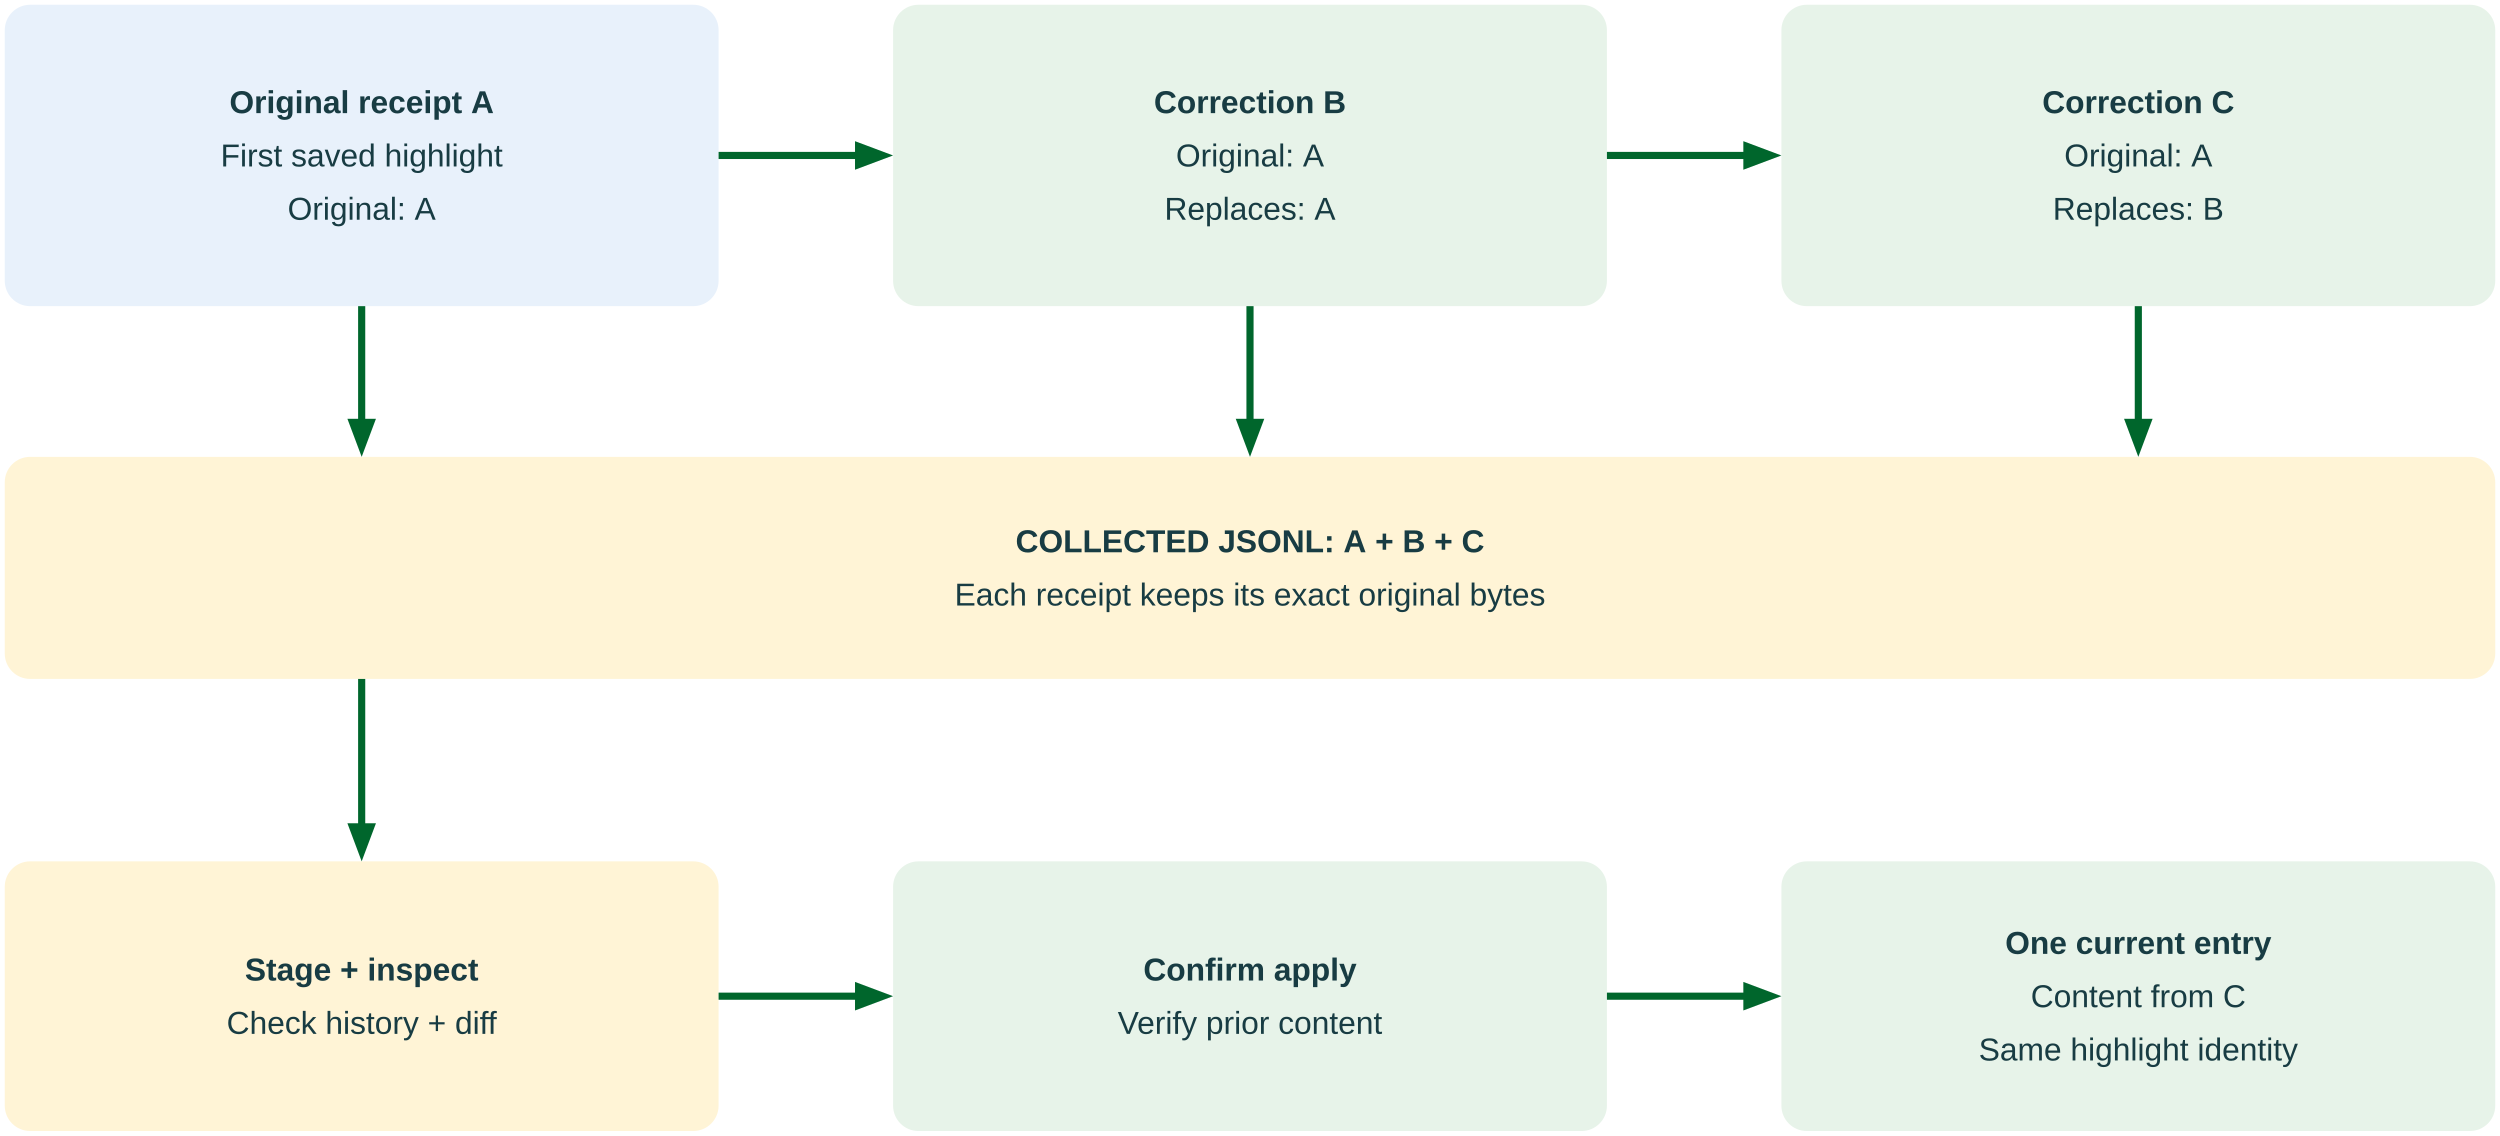
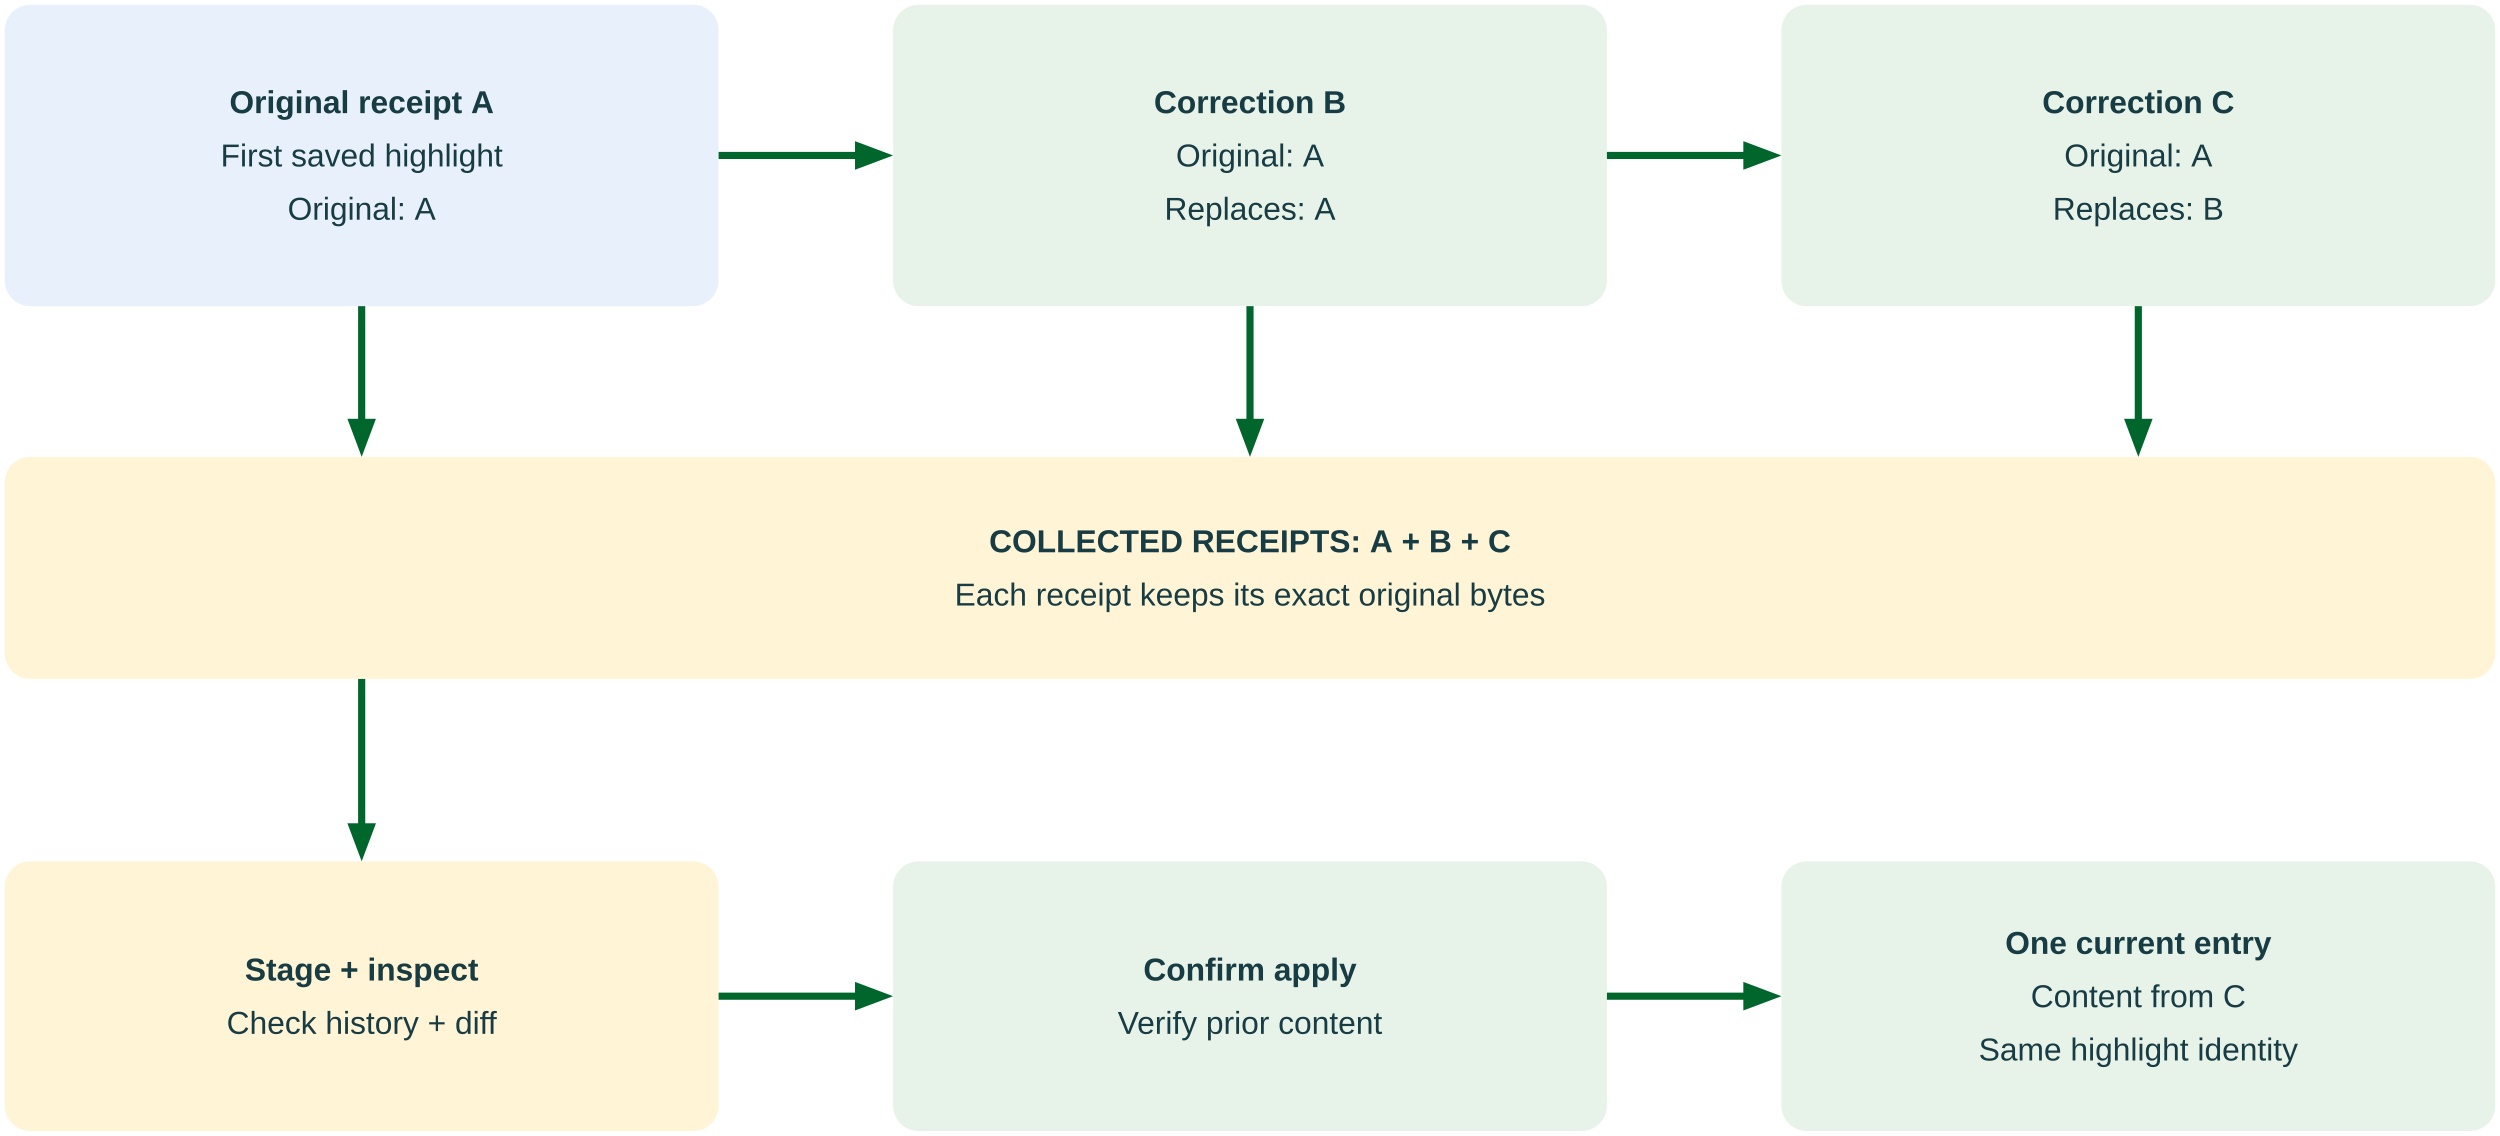
<svg xmlns="http://www.w3.org/2000/svg" style="font-size:initial;font-family:Arial,Helvetica,sans-serif;" viewBox="0 0 1134.72 515.52">
  <path d="M13.68,138.96L314.64,138.96A11.52 11.52 0 0 0 326.16 127.44L326.16,13.68A11.52 11.52 0 0 0 314.64 2.16L13.68,2.16A11.52 11.52 0 0 0 2.16 13.68L2.16,127.44A11.52 11.52 0 0 0 13.68 138.96Z" style="fill:rgb(232,241,251);stroke-width:0;stroke:rgb(24,60,67);" />
  <text x="164.16" y="46.368" text-anchor="middle" font-weight="bold" fill="rgb(24,60,67)" font-size="120%" dominant-baseline="central">Original receipt A</text>
  <text x="164.16" y="70.56" text-anchor="middle" fill="rgb(24,60,67)" font-size="120%" dominant-baseline="central">First saved highlight</text>
  <text x="164.16" y="94.752" text-anchor="middle" fill="rgb(24,60,67)" font-size="120%" dominant-baseline="central">Original: A</text>
  <path d="M416.88,138.96L717.84,138.96A11.52 11.52 0 0 0 729.36 127.44L729.36,13.68A11.52 11.52 0 0 0 717.84 2.16L416.88,2.16A11.52 11.52 0 0 0 405.36 13.68L405.36,127.44A11.52 11.52 0 0 0 416.88 138.96Z" style="fill:rgb(231,243,233);stroke-width:0;stroke:rgb(24,60,67);" />
  <text x="567.36" y="46.368" text-anchor="middle" font-weight="bold" fill="rgb(24,60,67)" font-size="120%" dominant-baseline="central">Correction B</text>
  <text x="567.36" y="70.56" text-anchor="middle" fill="rgb(24,60,67)" font-size="120%" dominant-baseline="central">Original: A</text>
  <text x="567.36" y="94.752" text-anchor="middle" fill="rgb(24,60,67)" font-size="120%" dominant-baseline="central">Replaces: A</text>
  <path d="M820.08,138.96L1121.04,138.96A11.52 11.52 0 0 0 1132.56 127.44L1132.56,13.68A11.52 11.52 0 0 0 1121.04 2.16L820.08,2.16A11.52 11.52 0 0 0 808.56 13.68L808.56,127.44A11.52 11.52 0 0 0 820.08 138.96Z" style="fill:rgb(231,243,233);stroke-width:0;stroke:rgb(24,60,67);" />
  <text x="970.56" y="46.368" text-anchor="middle" font-weight="bold" fill="rgb(24,60,67)" font-size="120%" dominant-baseline="central">Correction C</text>
  <text x="970.56" y="70.56" text-anchor="middle" fill="rgb(24,60,67)" font-size="120%" dominant-baseline="central">Original: A</text>
  <text x="970.56" y="94.752" text-anchor="middle" fill="rgb(24,60,67)" font-size="120%" dominant-baseline="central">Replaces: B</text>
  <polygon points="405.36,70.56 388.08,77.04 388.08,64.08" style="fill:rgb(0,102,44)" />
  <path d="M326.16,70.56L396.72,70.56" style="fill:none;stroke-width:3.24;stroke:rgb(0,102,44);" />
  <polygon points="808.56,70.56 791.28,77.04 791.28,64.08" style="fill:rgb(0,102,44)" />
  <path d="M729.36,70.56L799.92,70.56" style="fill:none;stroke-width:3.24;stroke:rgb(0,102,44);" />
  <path d="M13.68,308.16L1121.04,308.16A11.52 11.52 0 0 0 1132.56 296.64L1132.56,218.88A11.52 11.52 0 0 0 1121.04 207.36L13.68,207.36A11.52 11.52 0 0 0 2.16 218.88L2.16,296.64A11.52 11.52 0 0 0 13.68 308.16Z" style="fill:rgb(255,244,214);stroke-width:0;stroke:rgb(24,60,67);" />
-   <text x="567.36" y="245.664" text-anchor="middle" font-weight="bold" fill="rgb(24,60,67)" font-size="120%" dominant-baseline="central">COLLECTED JSONL: A + B + C</text>
+   <text x="567.36" y="245.664" text-anchor="middle" font-weight="bold" fill="rgb(24,60,67)" font-size="120%" dominant-baseline="central">COLLECTED RECEIPTS: A + B + C</text>
  <text x="567.36" y="269.856" text-anchor="middle" fill="rgb(24,60,67)" font-size="120%" dominant-baseline="central">Each receipt keeps its exact original bytes</text>
  <polygon points="164.16,207.36 157.68,190.08 170.64,190.08" style="fill:rgb(0,102,44)" />
  <path d="M164.16,138.96L164.16,198.72" style="fill:none;stroke-width:3.24;stroke:rgb(0,102,44);" />
  <polygon points="567.36,207.36 560.88,190.08 573.84,190.08" style="fill:rgb(0,102,44)" />
  <path d="M567.36,138.96L567.36,198.72" style="fill:none;stroke-width:3.24;stroke:rgb(0,102,44);" />
  <polygon points="970.56,207.36 964.08,190.08 977.04,190.08" style="fill:rgb(0,102,44)" />
  <path d="M970.56,138.96L970.56,198.72" style="fill:none;stroke-width:3.24;stroke:rgb(0,102,44);" />
  <path d="M13.68,513.36L314.64,513.36A11.52 11.52 0 0 0 326.16 501.84L326.16,402.48A11.52 11.52 0 0 0 314.64 390.96L13.68,390.96A11.52 11.52 0 0 0 2.16 402.48L2.16,501.84A11.52 11.52 0 0 0 13.68 513.36Z" style="fill:rgb(255,244,214);stroke-width:0;stroke:rgb(24,60,67);" />
  <text x="164.16" y="440.064" text-anchor="middle" font-weight="bold" fill="rgb(24,60,67)" font-size="120%" dominant-baseline="central">Stage + inspect</text>
  <text x="164.16" y="464.256" text-anchor="middle" fill="rgb(24,60,67)" font-size="120%" dominant-baseline="central">Check history + diff</text>
  <path d="M416.88,513.36L717.84,513.36A11.52 11.52 0 0 0 729.36 501.84L729.36,402.48A11.52 11.52 0 0 0 717.84 390.96L416.88,390.96A11.52 11.52 0 0 0 405.36 402.48L405.36,501.84A11.52 11.52 0 0 0 416.88 513.36Z" style="fill:rgb(231,243,233);stroke-width:0;stroke:rgb(24,60,67);" />
  <text x="567.36" y="440.064" text-anchor="middle" font-weight="bold" fill="rgb(24,60,67)" font-size="120%" dominant-baseline="central">Confirm apply</text>
  <text x="567.36" y="464.256" text-anchor="middle" fill="rgb(24,60,67)" font-size="120%" dominant-baseline="central">Verify prior content</text>
  <path d="M820.08,513.36L1121.04,513.36A11.52 11.52 0 0 0 1132.56 501.84L1132.56,402.48A11.52 11.52 0 0 0 1121.04 390.96L820.08,390.96A11.52 11.52 0 0 0 808.56 402.48L808.56,501.84A11.52 11.52 0 0 0 820.08 513.36Z" style="fill:rgb(231,243,233);stroke-width:0;stroke:rgb(24,60,67);" />
  <text x="970.56" y="427.968" text-anchor="middle" font-weight="bold" fill="rgb(24,60,67)" font-size="120%" dominant-baseline="central">One current entry</text>
  <text x="970.56" y="452.16" text-anchor="middle" fill="rgb(24,60,67)" font-size="120%" dominant-baseline="central">Content from C</text>
  <text x="970.56" y="476.352" text-anchor="middle" fill="rgb(24,60,67)" font-size="120%" dominant-baseline="central">Same highlight identity</text>
  <polygon points="164.16,390.96 157.68,373.68 170.64,373.68" style="fill:rgb(0,102,44)" />
  <path d="M164.16,308.16L164.16,382.32" style="fill:none;stroke-width:3.24;stroke:rgb(0,102,44);" />
  <polygon points="405.36,452.16 388.08,458.64 388.08,445.68" style="fill:rgb(0,102,44)" />
  <path d="M326.16,452.16L396.72,452.16" style="fill:none;stroke-width:3.24;stroke:rgb(0,102,44);" />
  <polygon points="808.56,452.16 791.28,458.64 791.28,445.68" style="fill:rgb(0,102,44)" />
  <path d="M729.36,452.16L799.92,452.16" style="fill:none;stroke-width:3.24;stroke:rgb(0,102,44);" />
</svg>
